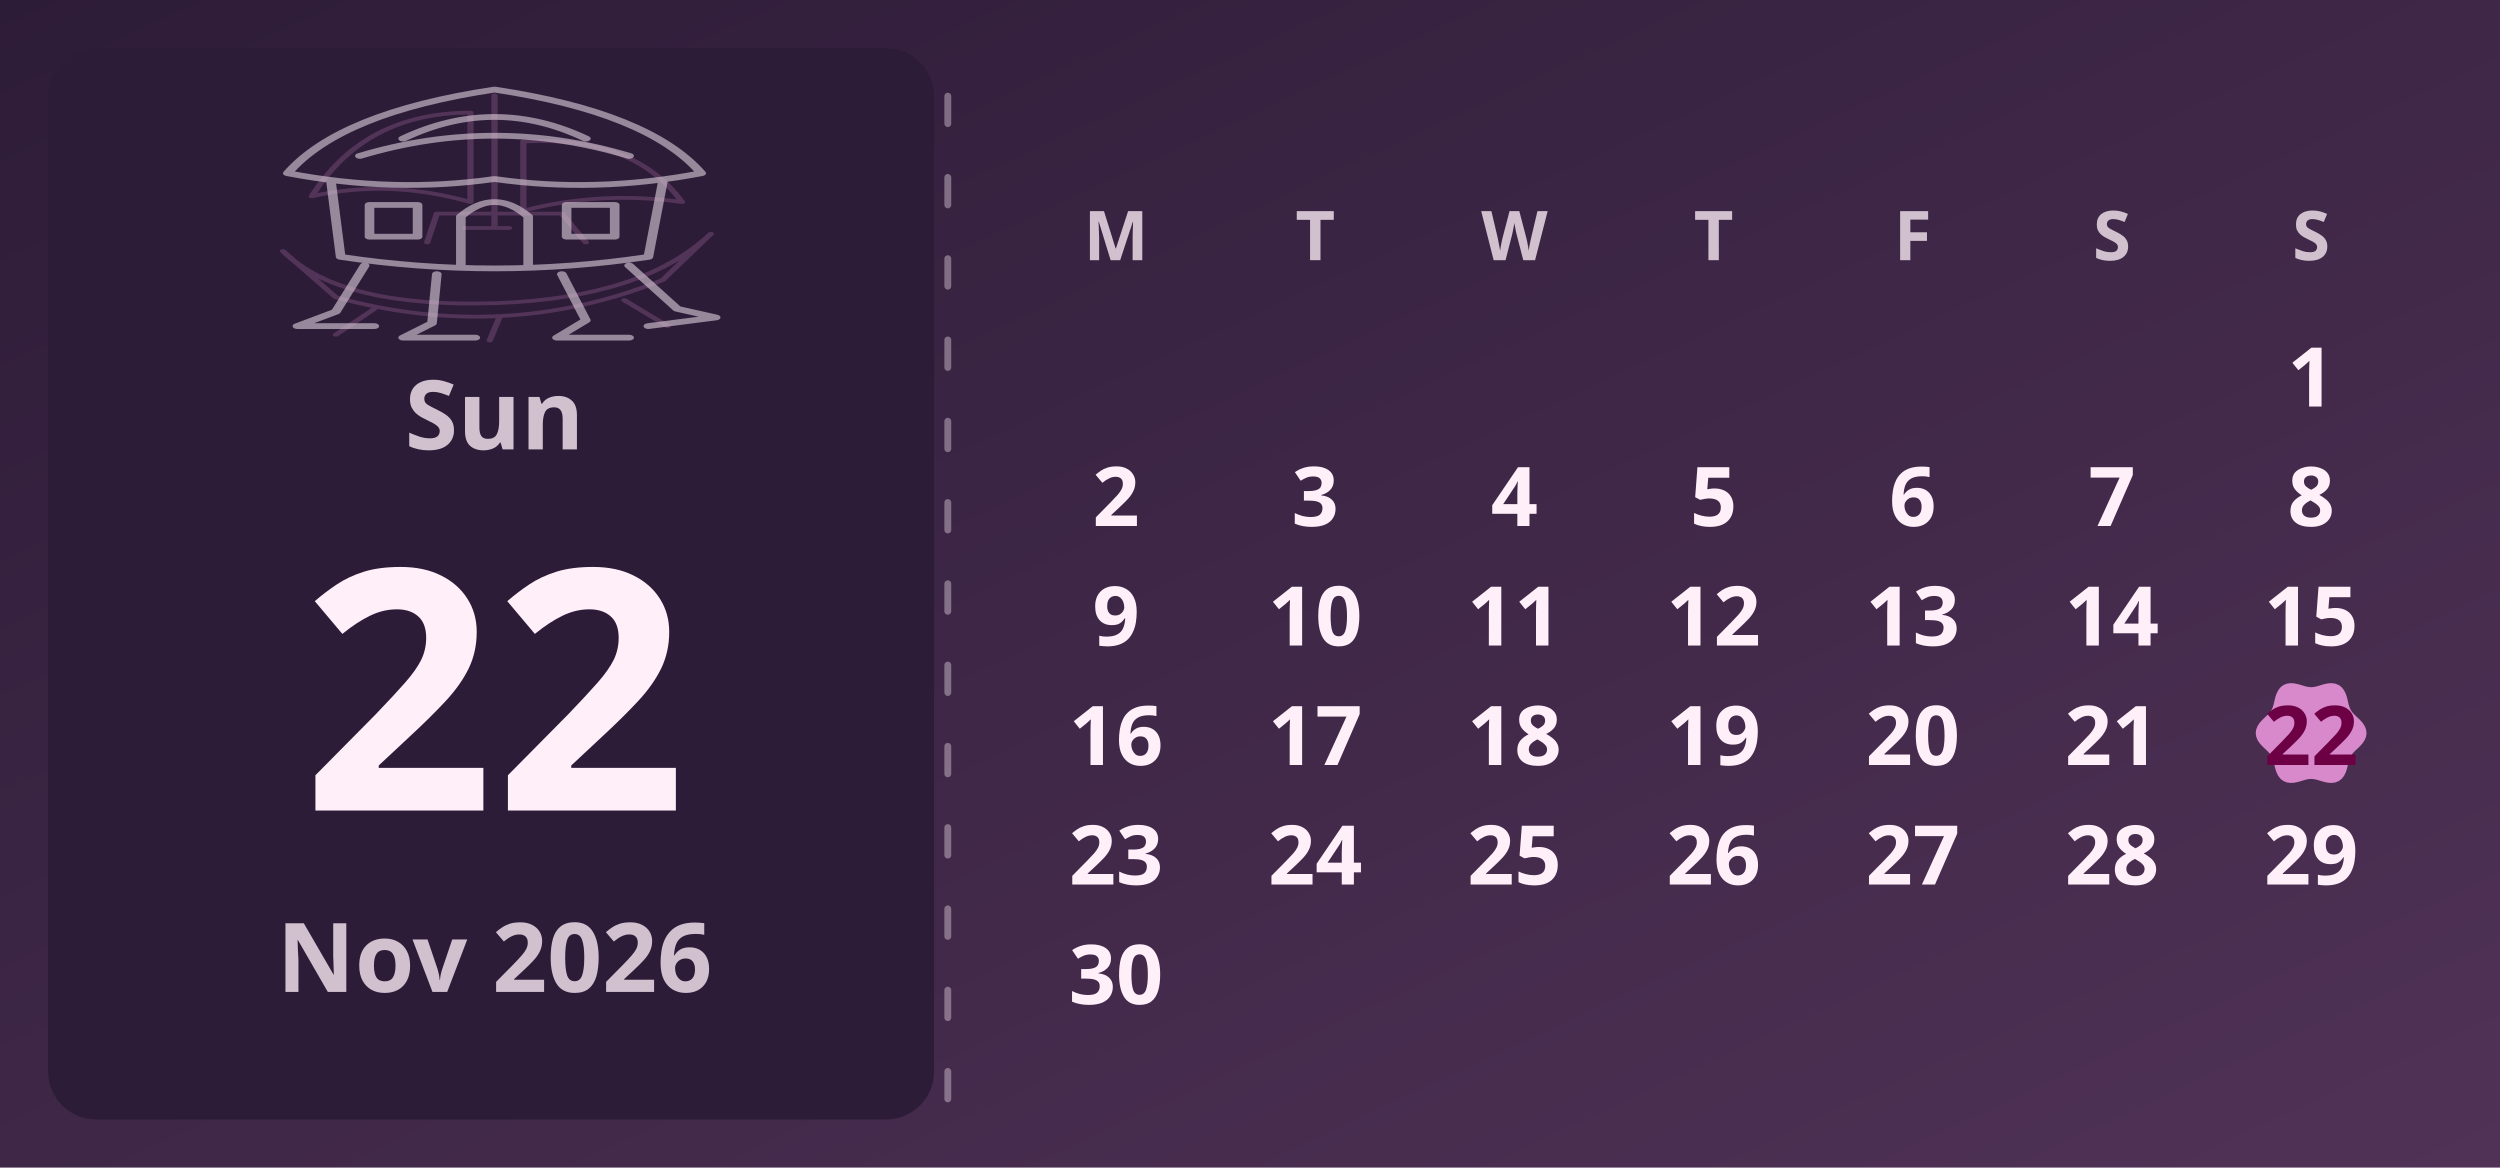
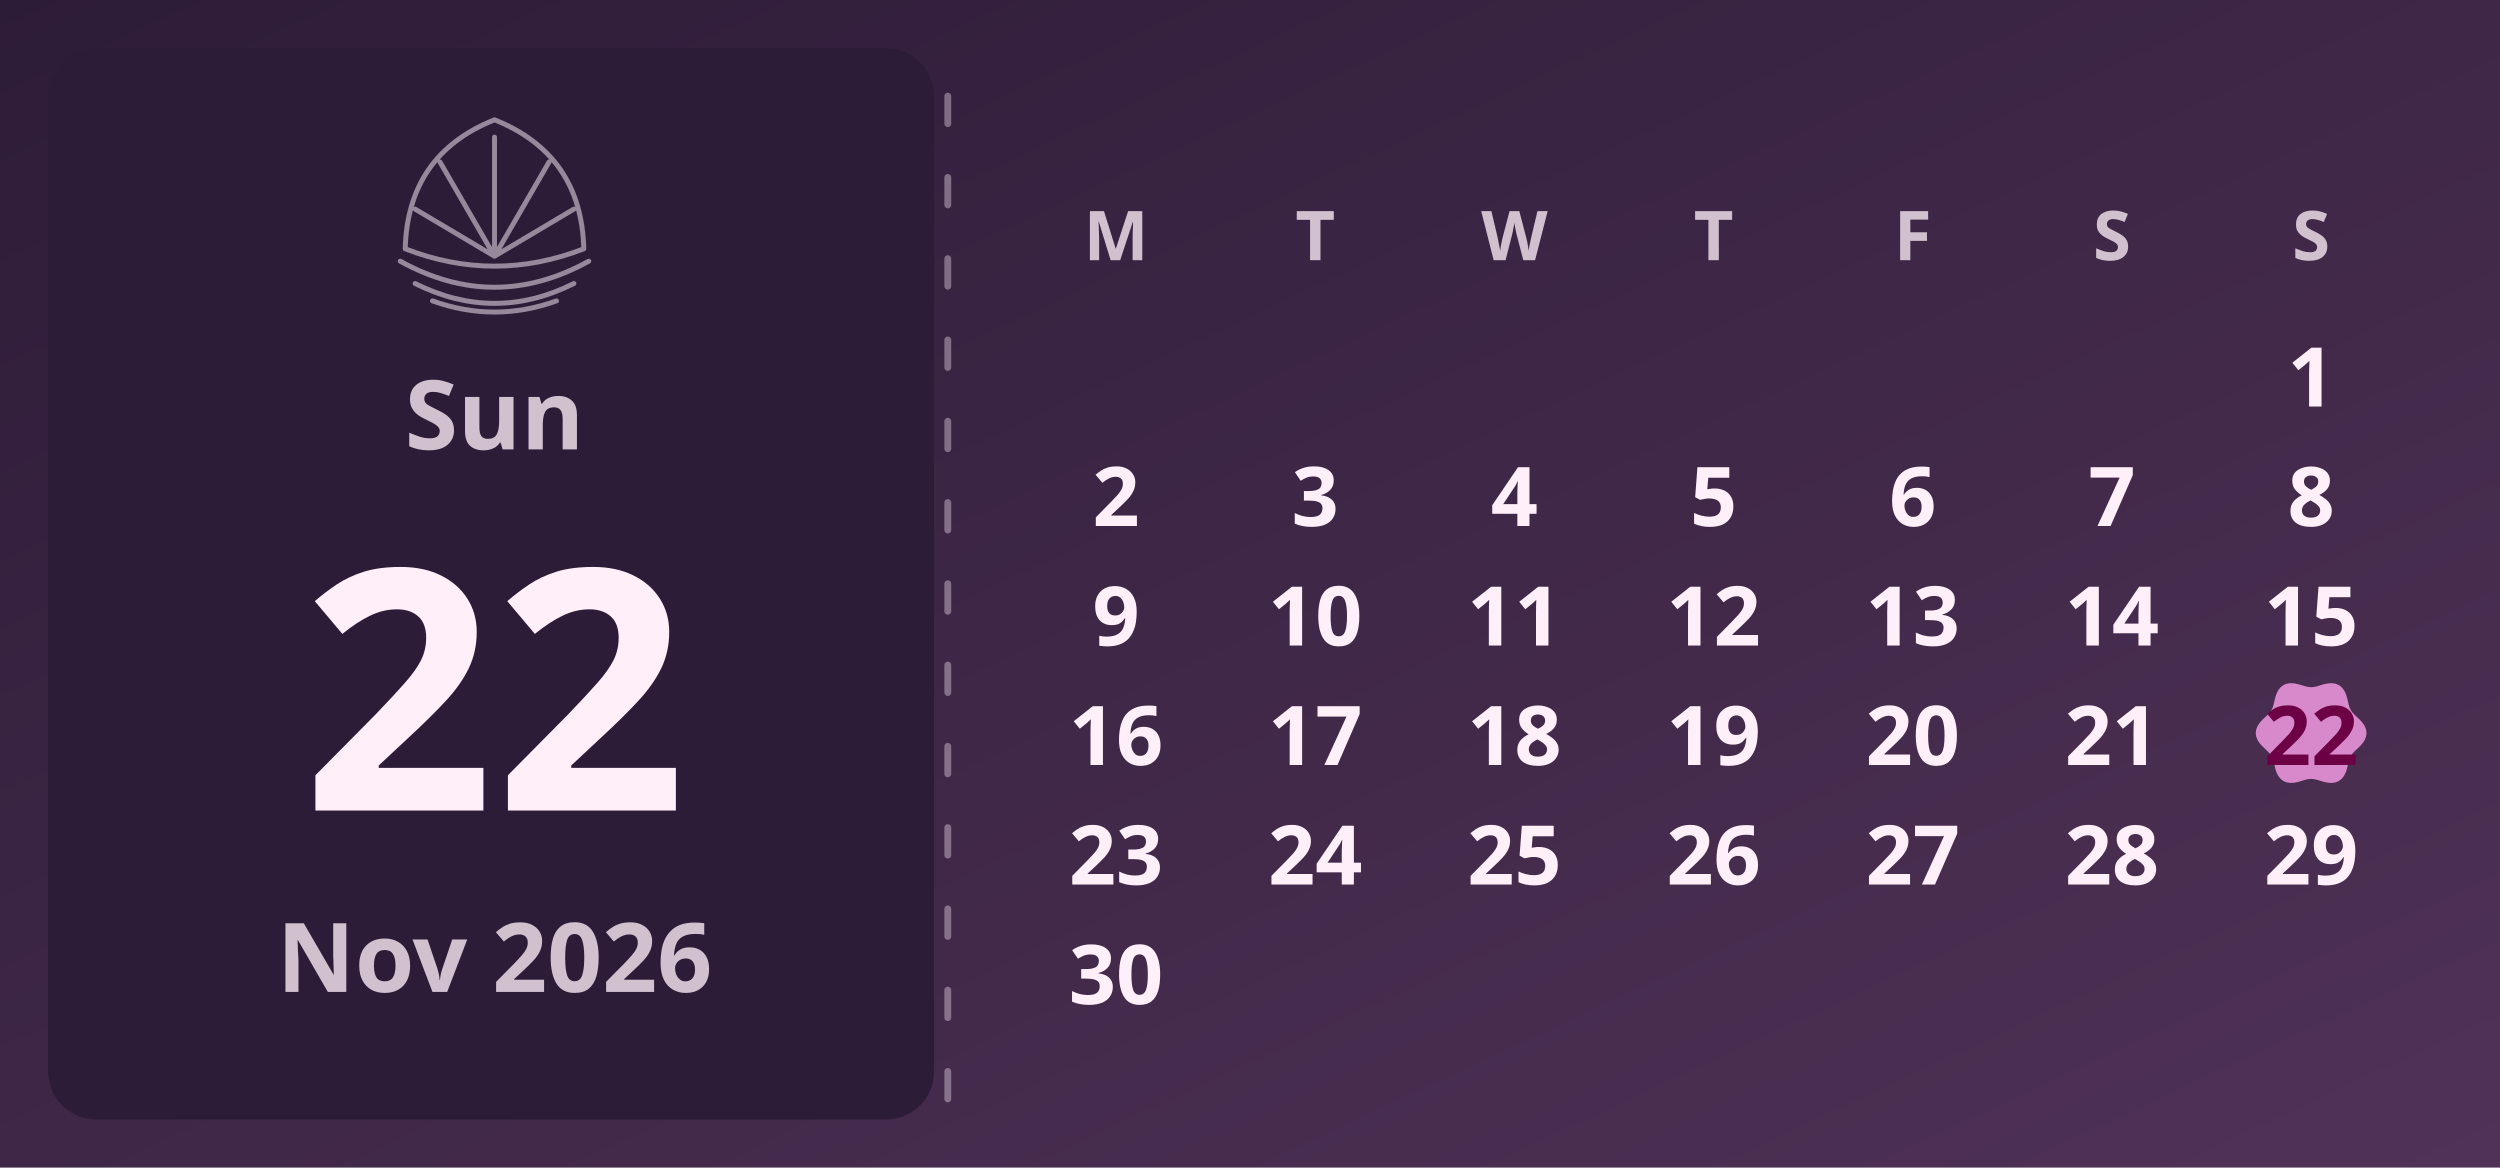
<svg xmlns="http://www.w3.org/2000/svg" width="364" height="170" viewBox="0 0 364 170">
  <defs>
    <linearGradient id="paint" x1="0" y1="0" x2="1" y2="1">
      <stop stop-color="#2D1C38" />
      <stop offset="1" stop-color="#503256" />
    </linearGradient>
  </defs>
  <rect width="364" height="170" fill="url(#paint)" />
  <g font-family="ui-rounded,system-ui,sans-serif" style="font-variant-numeric:tabular-nums">
    <rect x="7" y="7" width="129" height="156" rx="7" fill="#2D1C38" opacity="1" />
    <line x1="138" y1="14" x2="138" y2="18" stroke="#D1C1CF" opacity="0.48" stroke-width="1" stroke-linecap="round" />
    <line x1="138" y1="25.833" x2="138" y2="29.833" stroke="#D1C1CF" opacity="0.48" stroke-width="1" stroke-linecap="round" />
    <line x1="138" y1="37.667" x2="138" y2="41.667" stroke="#D1C1CF" opacity="0.48" stroke-width="1" stroke-linecap="round" />
    <line x1="138" y1="49.5" x2="138" y2="53.5" stroke="#D1C1CF" opacity="0.48" stroke-width="1" stroke-linecap="round" />
    <line x1="138" y1="61.333" x2="138" y2="65.333" stroke="#D1C1CF" opacity="0.48" stroke-width="1" stroke-linecap="round" />
    <line x1="138" y1="73.167" x2="138" y2="77.167" stroke="#D1C1CF" opacity="0.48" stroke-width="1" stroke-linecap="round" />
    <line x1="138" y1="85" x2="138" y2="89" stroke="#D1C1CF" opacity="0.48" stroke-width="1" stroke-linecap="round" />
    <line x1="138" y1="96.833" x2="138" y2="100.833" stroke="#D1C1CF" opacity="0.48" stroke-width="1" stroke-linecap="round" />
    <line x1="138" y1="108.667" x2="138" y2="112.667" stroke="#D1C1CF" opacity="0.48" stroke-width="1" stroke-linecap="round" />
    <line x1="138" y1="120.5" x2="138" y2="124.5" stroke="#D1C1CF" opacity="0.48" stroke-width="1" stroke-linecap="round" />
    <line x1="138" y1="132.333" x2="138" y2="136.333" stroke="#D1C1CF" opacity="0.48" stroke-width="1" stroke-linecap="round" />
    <line x1="138" y1="144.167" x2="138" y2="148.167" stroke="#D1C1CF" opacity="0.48" stroke-width="1" stroke-linecap="round" />
    <line x1="138" y1="156" x2="138" y2="160" stroke="#D1C1CF" opacity="0.48" stroke-width="1" stroke-linecap="round" />
-     <path d="M 6 68 Q 18 88 51 86 Q 81 84 95 62 L 85 78 Q 52 100 17 84 Z M 50 60 L 50 14 M 45 20 Q 23 20 12 49 Q 28 43 45 51 Z M 56 30 Q 79 28 89 51 Q 72 47 56 54 Z M 36 65 L 38 55 L 64 55 L 69 65 M 44 60 L 53 60 M 25 88 L 17 97 M 51 91 L 49 99 M 77 85 L 86 94" transform="translate(37 8) scale(0.7 0.42)" fill="none" stroke="#D889CB" stroke-width="1.3" stroke-linecap="round" stroke-linejoin="round" opacity="0.22" />
-     <path d="M 7 41 Q 18 20 50 12 Q 82 20 93 41 Q 71 48 50 43 Q 29 48 7 41 Z M 16 44 L 18 70 Q 50 78 82 70 L 85 44 M 43 73 L 43 56 Q 50 46 57 56 L 57 73 M 24 52 L 34 52 L 34 63 L 24 63 Z M 65 52 L 75 52 L 75 63 L 65 63 Z M 23 73 L 17 89 L 9 94 L 25 94 M 38 76 L 37 93 L 31 98 L 46 98 M 64 76 L 69 92 L 63 98 L 78 98 M 78 73 L 88 88 L 96 91 L 82 94 M 22 35 Q 50 21 78 35 M 31 29 Q 50 14 69 29" transform="translate(37 8) scale(0.7 0.42)" fill="none" stroke="#D1C1CF" stroke-width="2" stroke-linecap="round" stroke-linejoin="round" opacity="0.65" />
+     <path d="M 14 70 Q 15 32 50 18 Q 85 32 86 70 Q 50 84 14 70 Z M 50 73 L 50 25 M 50 73 L 28 35 M 50 73 L 18 54 M 50 73 L 72 35 M 50 73 L 82 54 M 12 75 Q 50 96 88 75 M 18 84 Q 50 100 82 84 M 25 91 Q 50 100 75 91" transform="translate(53.94 10.94) scale(0.3612 0.3612)" fill="none" stroke="#D1C1CF" stroke-width="2" stroke-linecap="round" stroke-linejoin="round" opacity="0.65" />
    <text x="72" y="60" font-size="14" font-weight="600" fill="#D1C1CF" text-anchor="middle" dominant-baseline="central" alignment-baseline="central">Sun</text>
    <text x="72" y="99" font-size="49" font-weight="700" fill="#FFEFF9" text-anchor="middle" dominant-baseline="central" alignment-baseline="central">22</text>
    <text x="72" y="139" font-size="14" font-weight="600" fill="#D1C1CF" text-anchor="middle" dominant-baseline="central" alignment-baseline="central">Nov 2026</text>
    <text x="162.5" y="34" font-size="10" font-weight="600" fill="#D1C1CF" text-anchor="middle" dominant-baseline="central" alignment-baseline="central">M</text>
    <text x="191.5" y="34" font-size="10" font-weight="600" fill="#D1C1CF" text-anchor="middle" dominant-baseline="central" alignment-baseline="central">T</text>
    <text x="220.5" y="34" font-size="10" font-weight="600" fill="#D1C1CF" text-anchor="middle" dominant-baseline="central" alignment-baseline="central">W</text>
    <text x="249.5" y="34" font-size="10" font-weight="600" fill="#D1C1CF" text-anchor="middle" dominant-baseline="central" alignment-baseline="central">T</text>
    <text x="278.5" y="34" font-size="10" font-weight="600" fill="#D1C1CF" text-anchor="middle" dominant-baseline="central" alignment-baseline="central">F</text>
    <text x="307.5" y="34" font-size="10" font-weight="600" fill="#D1C1CF" text-anchor="middle" dominant-baseline="central" alignment-baseline="central">S</text>
    <text x="336.5" y="34" font-size="10" font-weight="600" fill="#D1C1CF" text-anchor="middle" dominant-baseline="central" alignment-baseline="central">S</text>
    <text x="336.5" y="54.532" font-size="12" font-weight="550" fill="#FFEFF9" text-anchor="middle" dominant-baseline="central" alignment-baseline="central">1</text>
    <text x="162.5" y="71.932" font-size="12" font-weight="550" fill="#FFEFF9" text-anchor="middle" dominant-baseline="central" alignment-baseline="central">2</text>
    <text x="191.5" y="71.932" font-size="12" font-weight="550" fill="#FFEFF9" text-anchor="middle" dominant-baseline="central" alignment-baseline="central">3</text>
    <text x="220.5" y="71.932" font-size="12" font-weight="550" fill="#FFEFF9" text-anchor="middle" dominant-baseline="central" alignment-baseline="central">4</text>
    <text x="249.5" y="71.932" font-size="12" font-weight="550" fill="#FFEFF9" text-anchor="middle" dominant-baseline="central" alignment-baseline="central">5</text>
    <text x="278.5" y="71.932" font-size="12" font-weight="550" fill="#FFEFF9" text-anchor="middle" dominant-baseline="central" alignment-baseline="central">6</text>
    <text x="307.5" y="71.932" font-size="12" font-weight="550" fill="#FFEFF9" text-anchor="middle" dominant-baseline="central" alignment-baseline="central">7</text>
    <text x="336.5" y="71.932" font-size="12" font-weight="550" fill="#FFEFF9" text-anchor="middle" dominant-baseline="central" alignment-baseline="central">8</text>
    <text x="162.5" y="89.332" font-size="12" font-weight="550" fill="#FFEFF9" text-anchor="middle" dominant-baseline="central" alignment-baseline="central">9</text>
    <text x="191.5" y="89.332" font-size="12" font-weight="550" fill="#FFEFF9" text-anchor="middle" dominant-baseline="central" alignment-baseline="central">10</text>
    <text x="220.5" y="89.332" font-size="12" font-weight="550" fill="#FFEFF9" text-anchor="middle" dominant-baseline="central" alignment-baseline="central">11</text>
    <text x="249.5" y="89.332" font-size="12" font-weight="550" fill="#FFEFF9" text-anchor="middle" dominant-baseline="central" alignment-baseline="central">12</text>
    <text x="278.5" y="89.332" font-size="12" font-weight="550" fill="#FFEFF9" text-anchor="middle" dominant-baseline="central" alignment-baseline="central">13</text>
    <text x="307.5" y="89.332" font-size="12" font-weight="550" fill="#FFEFF9" text-anchor="middle" dominant-baseline="central" alignment-baseline="central">14</text>
    <text x="336.5" y="89.332" font-size="12" font-weight="550" fill="#FFEFF9" text-anchor="middle" dominant-baseline="central" alignment-baseline="central">15</text>
    <text x="162.5" y="106.732" font-size="12" font-weight="550" fill="#FFEFF9" text-anchor="middle" dominant-baseline="central" alignment-baseline="central">16</text>
    <text x="191.5" y="106.732" font-size="12" font-weight="550" fill="#FFEFF9" text-anchor="middle" dominant-baseline="central" alignment-baseline="central">17</text>
    <text x="220.5" y="106.732" font-size="12" font-weight="550" fill="#FFEFF9" text-anchor="middle" dominant-baseline="central" alignment-baseline="central">18</text>
    <text x="249.5" y="106.732" font-size="12" font-weight="550" fill="#FFEFF9" text-anchor="middle" dominant-baseline="central" alignment-baseline="central">19</text>
    <text x="278.5" y="106.732" font-size="12" font-weight="550" fill="#FFEFF9" text-anchor="middle" dominant-baseline="central" alignment-baseline="central">20</text>
    <text x="307.5" y="106.732" font-size="12" font-weight="550" fill="#FFEFF9" text-anchor="middle" dominant-baseline="central" alignment-baseline="central">21</text>
    <path d="M 94.82 50 L 94.43 52.91 L 93.31 55.7 L 91.61 58.28 L 89.55 60.6 L 87.38 62.69 L 85.31 64.62 L 83.52 66.53 L 82.11 68.54 L 81.08 70.77 L 80.32 73.26 L 79.68 76.02 L 78.96 78.96 L 77.98 81.9 L 76.59 84.66 L 74.74 87.02 L 72.41 88.81 L 69.69 89.93 L 66.72 90.36 L 63.64 90.18 L 60.6 89.55 L 57.7 88.71 L 54.99 87.89 L 52.44 87.3 L 50 87.08 L 47.56 87.3 L 45.01 87.89 L 42.3 88.71 L 39.4 89.55 L 36.36 90.18 L 33.28 90.36 L 30.31 89.93 L 27.59 88.81 L 25.26 87.02 L 23.41 84.66 L 22.02 81.9 L 21.04 78.96 L 20.32 76.02 L 19.68 73.26 L 18.92 70.77 L 17.89 68.54 L 16.48 66.53 L 14.69 64.62 L 12.62 62.69 L 10.45 60.6 L 8.39 58.28 L 6.69 55.7 L 5.57 52.91 L 5.18 50 L 5.57 47.09 L 6.69 44.3 L 8.39 41.72 L 10.45 39.4 L 12.62 37.31 L 14.69 35.38 L 16.48 33.47 L 17.89 31.46 L 18.92 29.23 L 19.68 26.74 L 20.32 23.98 L 21.04 21.04 L 22.02 18.1 L 23.41 15.34 L 25.26 12.98 L 27.59 11.19 L 30.31 10.07 L 33.28 9.64 L 36.36 9.82 L 39.4 10.45 L 42.3 11.29 L 45.01 12.11 L 47.56 12.7 L 50 12.92 L 52.44 12.7 L 54.99 12.11 L 57.7 11.29 L 60.6 10.45 L 63.64 9.82 L 66.72 9.64 L 69.69 10.07 L 72.41 11.19 L 74.74 12.98 L 76.59 15.34 L 77.98 18.1 L 78.96 21.04 L 79.68 23.98 L 80.32 26.74 L 81.08 29.23 L 82.11 31.46 L 83.52 33.47 L 85.31 35.38 L 87.38 37.31 L 89.55 39.4 L 91.61 41.72 L 93.31 44.3 L 94.43 47.09 Z" transform="translate(327.5 97.732) scale(0.18 0.18)" fill="#D889CB" opacity="1" />
    <text x="336.5" y="106.732" font-size="12" font-weight="700" fill="#6D0044" text-anchor="middle" dominant-baseline="central" alignment-baseline="central">22</text>
    <text x="162.5" y="124.132" font-size="12" font-weight="550" fill="#FFEFF9" text-anchor="middle" dominant-baseline="central" alignment-baseline="central">23</text>
    <text x="191.5" y="124.132" font-size="12" font-weight="550" fill="#FFEFF9" text-anchor="middle" dominant-baseline="central" alignment-baseline="central">24</text>
    <text x="220.5" y="124.132" font-size="12" font-weight="550" fill="#FFEFF9" text-anchor="middle" dominant-baseline="central" alignment-baseline="central">25</text>
    <text x="249.5" y="124.132" font-size="12" font-weight="550" fill="#FFEFF9" text-anchor="middle" dominant-baseline="central" alignment-baseline="central">26</text>
    <text x="278.5" y="124.132" font-size="12" font-weight="550" fill="#FFEFF9" text-anchor="middle" dominant-baseline="central" alignment-baseline="central">27</text>
    <text x="307.5" y="124.132" font-size="12" font-weight="550" fill="#FFEFF9" text-anchor="middle" dominant-baseline="central" alignment-baseline="central">28</text>
    <text x="336.5" y="124.132" font-size="12" font-weight="550" fill="#FFEFF9" text-anchor="middle" dominant-baseline="central" alignment-baseline="central">29</text>
    <text x="162.5" y="141.532" font-size="12" font-weight="550" fill="#FFEFF9" text-anchor="middle" dominant-baseline="central" alignment-baseline="central">30</text>
  </g>
</svg>
